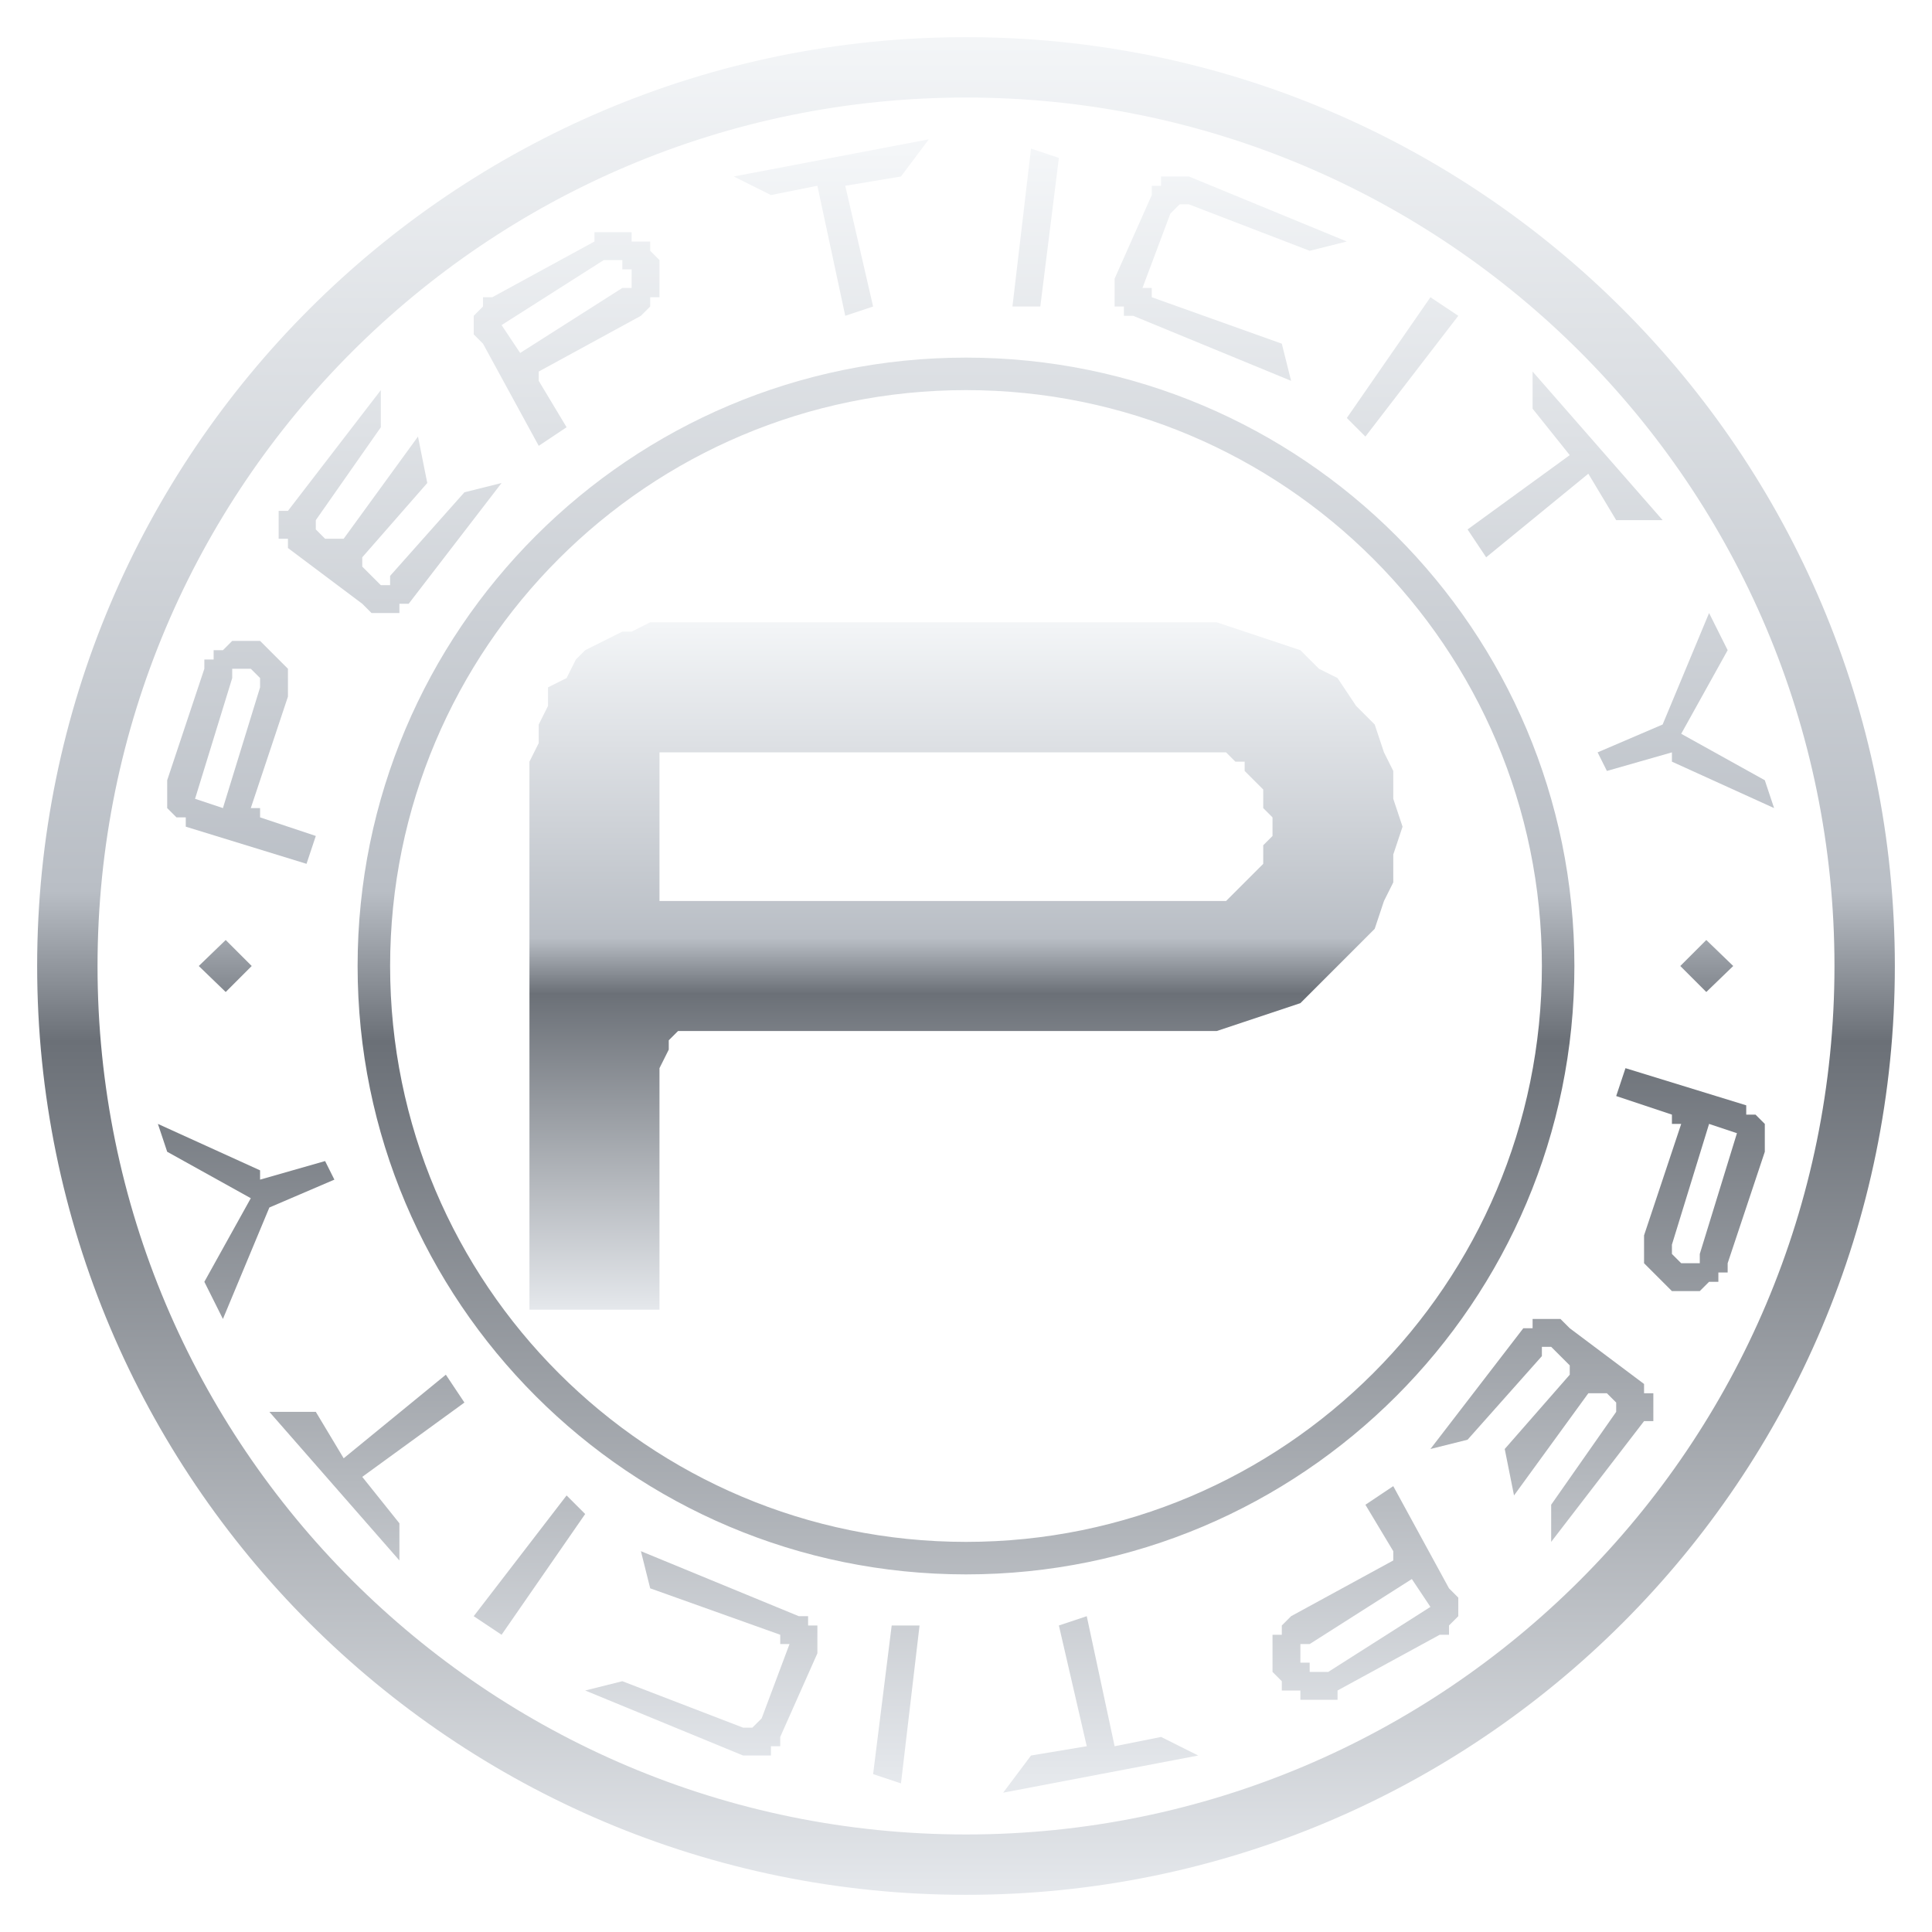
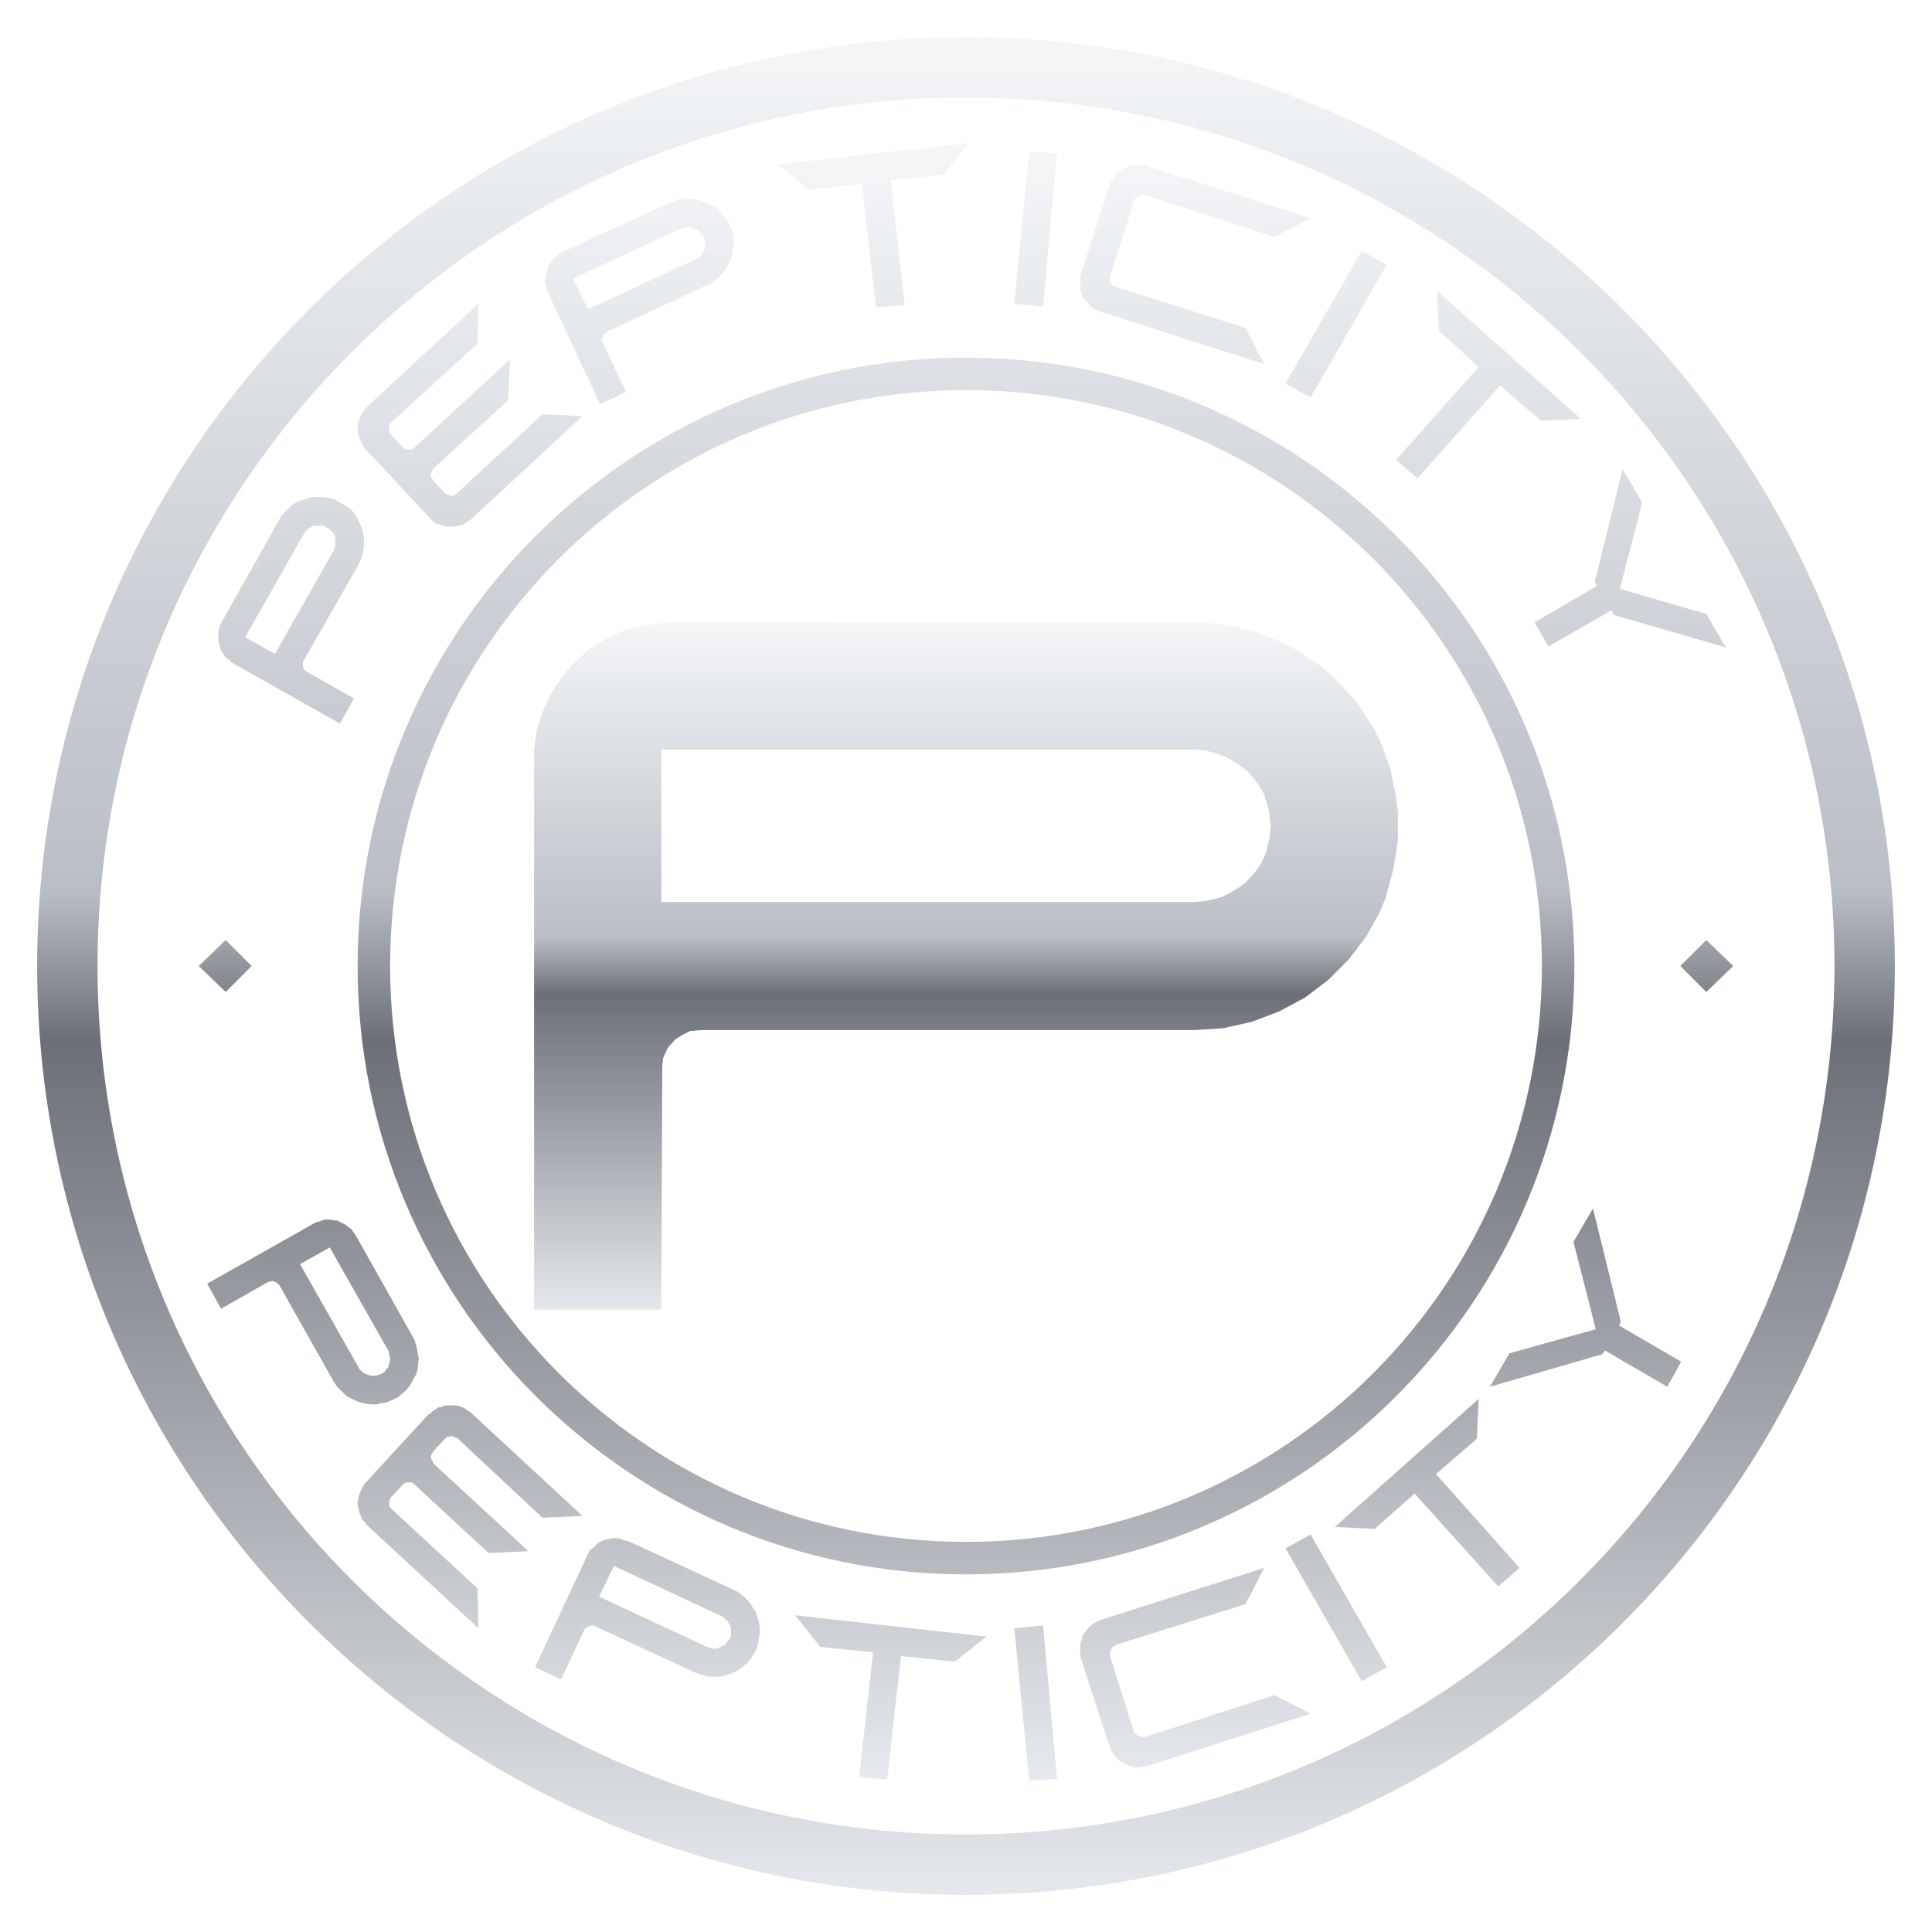
<svg xmlns="http://www.w3.org/2000/svg" viewBox="-1.04 -1.04 2.08 2.08">
  <defs>
    <linearGradient id="g" x1="0" y1="0" x2="0" y2="1">
      <stop offset="0" stop-color="#f4f6f8" />
      <stop offset=".46" stop-color="#b9bec5" />
      <stop offset=".54" stop-color="#6b7077" />
      <stop offset="1" stop-color="#e6e9ed" />
    </linearGradient>
  </defs>
  <path fill="url(#g)" fill-rule="evenodd" d="M1.0 0 A1.0 1.0 0 1 0 -1.0 0 A1.0 1.0 0 1 0 1.0 0ZM0.935 0 A0.935 0.935 0 1 1 -0.935 0 A0.935 0.935 0 1 1 0.935 0ZM0.655 0 A0.655 0.655 0 1 0 -0.655 0 A0.655 0.655 0 1 0 0.655 0ZM0.62 0 A0.62 0.62 0 1 1 -0.62 0 A0.62 0.62 0 1 1 0.62 0Z" />
-   <path fill="url(#g)" d="M-0.84 -0.15 L-0.71 -0.11 L-0.70 -0.14 L-0.76 -0.16 L-0.76 -0.16 L-0.76 -0.16 L-0.76 -0.17 L-0.77 -0.17 L-0.77 -0.17 L-0.77 -0.17 L-0.73 -0.29 L-0.73 -0.29 L-0.73 -0.30 L-0.73 -0.31 L-0.73 -0.31 L-0.73 -0.32 L-0.73 -0.32 L-0.74 -0.33 L-0.74 -0.33 L-0.75 -0.34 L-0.75 -0.34 L-0.76 -0.35 L-0.76 -0.35 L-0.77 -0.35 L-0.77 -0.35 L-0.78 -0.35 L-0.79 -0.35 L-0.79 -0.35 L-0.80 -0.34 L-0.80 -0.34 L-0.81 -0.34 L-0.81 -0.33 L-0.82 -0.33 L-0.82 -0.32 L-0.82 -0.32 L-0.86 -0.20 L-0.86 -0.19 L-0.86 -0.19 L-0.86 -0.18 L-0.86 -0.18 L-0.86 -0.17 L-0.86 -0.17 L-0.86 -0.17 L-0.85 -0.16 L-0.85 -0.16 L-0.85 -0.16 L-0.84 -0.16ZM-0.76 -0.30 L-0.80 -0.17 L-0.83 -0.18 L-0.79 -0.31 L-0.79 -0.31 L-0.79 -0.31 L-0.79 -0.31 L-0.79 -0.31 L-0.79 -0.32 L-0.79 -0.32 L-0.78 -0.32 L-0.78 -0.32 L-0.78 -0.32 L-0.78 -0.32 L-0.77 -0.32 L-0.77 -0.32 L-0.77 -0.32 L-0.77 -0.32 L-0.76 -0.31 L-0.76 -0.31 L-0.76 -0.31 L-0.76 -0.31 L-0.76 -0.31 L-0.76 -0.30 L-0.76 -0.30 L-0.76 -0.30 L-0.76 -0.30ZM-0.63 -0.62 L-0.73 -0.49 L-0.73 -0.49 L-0.74 -0.49 L-0.74 -0.48 L-0.74 -0.48 L-0.74 -0.47 L-0.74 -0.47 L-0.74 -0.47 L-0.74 -0.46 L-0.73 -0.46 L-0.73 -0.45 L-0.73 -0.45 L-0.73 -0.45 L-0.65 -0.39 L-0.64 -0.38 L-0.64 -0.38 L-0.64 -0.38 L-0.63 -0.38 L-0.63 -0.38 L-0.62 -0.38 L-0.62 -0.38 L-0.62 -0.38 L-0.61 -0.38 L-0.61 -0.39 L-0.60 -0.39 L-0.60 -0.39 L-0.50 -0.52 L-0.54 -0.51 L-0.62 -0.42 L-0.62 -0.42 L-0.62 -0.41 L-0.63 -0.41 L-0.63 -0.41 L-0.63 -0.41 L-0.63 -0.41 L-0.63 -0.41 L-0.65 -0.43 L-0.65 -0.43 L-0.65 -0.43 L-0.65 -0.43 L-0.65 -0.43 L-0.65 -0.44 L-0.65 -0.44 L-0.65 -0.44 L-0.58 -0.52 L-0.59 -0.57 L-0.67 -0.46 L-0.68 -0.46 L-0.68 -0.46 L-0.68 -0.45 L-0.68 -0.45 L-0.68 -0.46 L-0.69 -0.46 L-0.70 -0.47 L-0.70 -0.47 L-0.70 -0.47 L-0.70 -0.47 L-0.70 -0.47 L-0.70 -0.48 L-0.70 -0.48 L-0.70 -0.48 L-0.63 -0.58ZM-0.52 -0.67 L-0.46 -0.56 L-0.43 -0.58 L-0.46 -0.63 L-0.46 -0.63 L-0.46 -0.63 L-0.46 -0.63 L-0.46 -0.64 L-0.46 -0.64 L-0.46 -0.64 L-0.35 -0.70 L-0.35 -0.70 L-0.34 -0.71 L-0.34 -0.71 L-0.34 -0.72 L-0.33 -0.72 L-0.33 -0.73 L-0.33 -0.74 L-0.33 -0.74 L-0.33 -0.75 L-0.33 -0.76 L-0.33 -0.76 L-0.34 -0.77 L-0.34 -0.77 L-0.34 -0.78 L-0.35 -0.78 L-0.36 -0.78 L-0.36 -0.79 L-0.37 -0.79 L-0.37 -0.79 L-0.38 -0.79 L-0.39 -0.79 L-0.39 -0.79 L-0.40 -0.79 L-0.40 -0.78 L-0.51 -0.72 L-0.52 -0.72 L-0.52 -0.71 L-0.52 -0.71 L-0.52 -0.71 L-0.53 -0.70 L-0.53 -0.70 L-0.53 -0.69 L-0.53 -0.69 L-0.53 -0.69 L-0.53 -0.68 L-0.53 -0.68ZM-0.37 -0.73 L-0.48 -0.66 L-0.50 -0.69 L-0.39 -0.76 L-0.39 -0.76 L-0.38 -0.76 L-0.38 -0.76 L-0.38 -0.76 L-0.38 -0.76 L-0.37 -0.76 L-0.37 -0.76 L-0.37 -0.76 L-0.37 -0.76 L-0.37 -0.75 L-0.36 -0.75 L-0.36 -0.75 L-0.36 -0.75 L-0.36 -0.75 L-0.36 -0.74 L-0.36 -0.74 L-0.36 -0.74 L-0.36 -0.74 L-0.36 -0.73 L-0.36 -0.73 L-0.36 -0.73 L-0.37 -0.73 L-0.37 -0.73ZM-0.16 -0.84 L-0.13 -0.70 L-0.10 -0.71 L-0.13 -0.84 L-0.07 -0.85 L-0.04 -0.89 L-0.25 -0.85 L-0.21 -0.83ZM0.05 -0.71 L0.08 -0.71 L0.10 -0.87 L0.07 -0.88ZM0.41 -0.78 L0.24 -0.85 L0.24 -0.85 L0.23 -0.85 L0.23 -0.85 L0.22 -0.85 L0.22 -0.85 L0.22 -0.85 L0.21 -0.85 L0.21 -0.84 L0.20 -0.84 L0.20 -0.84 L0.20 -0.83 L0.20 -0.83 L0.16 -0.74 L0.16 -0.73 L0.16 -0.73 L0.16 -0.73 L0.16 -0.72 L0.16 -0.72 L0.16 -0.71 L0.17 -0.71 L0.17 -0.71 L0.17 -0.70 L0.17 -0.70 L0.18 -0.70 L0.18 -0.70 L0.35 -0.63 L0.34 -0.67 L0.20 -0.72 L0.20 -0.72 L0.20 -0.72 L0.20 -0.73 L0.19 -0.73 L0.19 -0.73 L0.19 -0.73 L0.19 -0.73 L0.22 -0.81 L0.23 -0.82 L0.23 -0.82 L0.23 -0.82 L0.23 -0.82 L0.23 -0.82 L0.23 -0.82 L0.23 -0.82 L0.24 -0.82 L0.37 -0.77ZM0.41 -0.59 L0.43 -0.57 L0.53 -0.70 L0.50 -0.72ZM0.65 -0.55 L0.54 -0.47 L0.56 -0.44 L0.67 -0.53 L0.70 -0.48 L0.75 -0.48 L0.61 -0.64 L0.61 -0.60ZM0.75 -0.26 L0.68 -0.23 L0.69 -0.21 L0.76 -0.23 L0.76 -0.22 L0.87 -0.17 L0.86 -0.20 L0.77 -0.25 L0.82 -0.34 L0.80 -0.38 L0.75 -0.26ZM0.826 -0.000 L0.797 0.028 L0.769 0.000 L0.797 -0.028ZM0.84 0.15 L0.71 0.11 L0.70 0.14 L0.76 0.16 L0.76 0.16 L0.76 0.16 L0.76 0.17 L0.77 0.17 L0.77 0.17 L0.77 0.17 L0.73 0.29 L0.73 0.29 L0.73 0.30 L0.73 0.31 L0.73 0.31 L0.73 0.32 L0.73 0.32 L0.74 0.33 L0.74 0.33 L0.75 0.34 L0.75 0.34 L0.76 0.35 L0.76 0.35 L0.77 0.35 L0.77 0.35 L0.78 0.35 L0.79 0.35 L0.79 0.35 L0.80 0.34 L0.80 0.34 L0.81 0.34 L0.81 0.33 L0.82 0.33 L0.82 0.32 L0.82 0.32 L0.86 0.20 L0.86 0.19 L0.86 0.19 L0.86 0.18 L0.86 0.18 L0.86 0.17 L0.86 0.17 L0.86 0.17 L0.85 0.16 L0.85 0.16 L0.85 0.16 L0.84 0.16ZM0.76 0.30 L0.80 0.17 L0.83 0.18 L0.79 0.31 L0.79 0.31 L0.79 0.31 L0.79 0.31 L0.79 0.31 L0.79 0.32 L0.79 0.32 L0.78 0.32 L0.78 0.32 L0.78 0.32 L0.78 0.32 L0.77 0.32 L0.77 0.32 L0.77 0.32 L0.77 0.32 L0.76 0.31 L0.76 0.31 L0.76 0.31 L0.76 0.31 L0.76 0.31 L0.76 0.30 L0.76 0.30 L0.76 0.30 L0.76 0.30ZM0.63 0.62 L0.73 0.49 L0.73 0.49 L0.74 0.49 L0.74 0.48 L0.74 0.48 L0.74 0.47 L0.74 0.47 L0.74 0.47 L0.74 0.46 L0.73 0.46 L0.73 0.45 L0.73 0.45 L0.73 0.45 L0.65 0.39 L0.64 0.38 L0.64 0.38 L0.64 0.38 L0.63 0.38 L0.63 0.38 L0.62 0.38 L0.62 0.38 L0.62 0.38 L0.61 0.38 L0.61 0.39 L0.60 0.39 L0.60 0.39 L0.50 0.52 L0.54 0.51 L0.62 0.42 L0.62 0.42 L0.62 0.41 L0.63 0.41 L0.63 0.41 L0.63 0.41 L0.63 0.41 L0.63 0.41 L0.65 0.43 L0.65 0.43 L0.65 0.43 L0.65 0.43 L0.65 0.43 L0.65 0.44 L0.65 0.44 L0.65 0.44 L0.58 0.52 L0.59 0.57 L0.67 0.46 L0.68 0.46 L0.68 0.46 L0.68 0.45 L0.68 0.45 L0.68 0.46 L0.69 0.46 L0.70 0.47 L0.70 0.47 L0.70 0.47 L0.70 0.47 L0.70 0.47 L0.70 0.48 L0.70 0.48 L0.70 0.48 L0.63 0.58ZM0.52 0.67 L0.46 0.56 L0.43 0.58 L0.46 0.63 L0.46 0.63 L0.46 0.63 L0.46 0.63 L0.46 0.64 L0.46 0.64 L0.46 0.64 L0.35 0.70 L0.35 0.70 L0.34 0.71 L0.34 0.71 L0.34 0.72 L0.33 0.72 L0.33 0.73 L0.33 0.74 L0.33 0.74 L0.33 0.75 L0.33 0.76 L0.33 0.76 L0.34 0.77 L0.34 0.77 L0.34 0.78 L0.35 0.78 L0.36 0.78 L0.36 0.79 L0.37 0.79 L0.37 0.79 L0.38 0.79 L0.39 0.79 L0.39 0.79 L0.40 0.79 L0.40 0.78 L0.51 0.72 L0.52 0.72 L0.52 0.71 L0.52 0.71 L0.52 0.71 L0.53 0.70 L0.53 0.70 L0.53 0.69 L0.53 0.69 L0.53 0.69 L0.53 0.68 L0.53 0.68ZM0.37 0.73 L0.48 0.66 L0.50 0.69 L0.39 0.76 L0.39 0.76 L0.38 0.76 L0.38 0.76 L0.38 0.76 L0.38 0.76 L0.37 0.76 L0.37 0.76 L0.37 0.76 L0.37 0.76 L0.37 0.75 L0.36 0.75 L0.36 0.75 L0.36 0.75 L0.36 0.75 L0.36 0.74 L0.36 0.74 L0.36 0.74 L0.36 0.74 L0.36 0.73 L0.36 0.73 L0.36 0.73 L0.37 0.73 L0.37 0.73ZM0.16 0.84 L0.13 0.70 L0.10 0.71 L0.13 0.84 L0.07 0.85 L0.04 0.89 L0.25 0.85 L0.21 0.83ZM-0.05 0.71 L-0.08 0.71 L-0.10 0.87 L-0.07 0.88ZM-0.41 0.78 L-0.24 0.85 L-0.24 0.85 L-0.23 0.85 L-0.23 0.85 L-0.22 0.85 L-0.22 0.85 L-0.22 0.85 L-0.21 0.85 L-0.21 0.84 L-0.20 0.84 L-0.20 0.84 L-0.20 0.83 L-0.20 0.83 L-0.16 0.74 L-0.16 0.73 L-0.16 0.73 L-0.16 0.73 L-0.16 0.72 L-0.16 0.72 L-0.16 0.71 L-0.17 0.71 L-0.17 0.71 L-0.17 0.70 L-0.17 0.70 L-0.18 0.70 L-0.18 0.70 L-0.35 0.63 L-0.34 0.67 L-0.20 0.72 L-0.20 0.72 L-0.20 0.72 L-0.20 0.73 L-0.19 0.73 L-0.19 0.73 L-0.19 0.73 L-0.19 0.73 L-0.22 0.81 L-0.23 0.82 L-0.23 0.82 L-0.23 0.82 L-0.23 0.82 L-0.23 0.82 L-0.23 0.82 L-0.23 0.82 L-0.24 0.82 L-0.37 0.77ZM-0.41 0.59 L-0.43 0.57 L-0.53 0.70 L-0.50 0.72ZM-0.65 0.55 L-0.54 0.47 L-0.56 0.44 L-0.67 0.53 L-0.70 0.48 L-0.75 0.48 L-0.61 0.64 L-0.61 0.60ZM-0.75 0.26 L-0.68 0.23 L-0.69 0.21 L-0.76 0.23 L-0.76 0.22 L-0.87 0.17 L-0.86 0.20 L-0.77 0.25 L-0.82 0.34 L-0.80 0.38 L-0.75 0.26ZM-0.826 -0.000 L-0.797 -0.028 L-0.769 -0.000 L-0.797 0.028Z" />
-   <path fill="url(#g)" d="M-0.47 -0.22 L-0.47 0.37 L-0.33 0.37 L-0.33 0.11 L-0.32 0.09 L-0.32 0.09 L-0.32 0.08 L-0.31 0.07 L-0.30 0.07 L-0.29 0.07 L0.25 0.07 L0.27 0.07 L0.30 0.06 L0.33 0.05 L0.36 0.04 L0.38 0.02 L0.40 0.00 L0.42 -0.02 L0.44 -0.04 L0.45 -0.07 L0.46 -0.09 L0.46 -0.12 L0.47 -0.15 L0.46 -0.18 L0.46 -0.21 L0.45 -0.23 L0.44 -0.26 L0.42 -0.28 L0.40 -0.31 L0.38 -0.32 L0.36 -0.34 L0.33 -0.35 L0.30 -0.36 L0.27 -0.37 L0.25 -0.37 L-0.32 -0.37 L-0.34 -0.37 L-0.36 -0.36 L-0.37 -0.36 L-0.39 -0.35 L-0.41 -0.34 L-0.42 -0.33 L-0.43 -0.31 L-0.45 -0.30 L-0.45 -0.28 L-0.46 -0.26 L-0.46 -0.24ZM0.25 -0.07 L-0.33 -0.07 L-0.33 -0.23 L0.25 -0.23 L0.26 -0.23 L0.27 -0.23 L0.28 -0.23 L0.29 -0.22 L0.30 -0.22 L0.30 -0.21 L0.31 -0.20 L0.32 -0.19 L0.32 -0.18 L0.32 -0.17 L0.33 -0.16 L0.33 -0.15 L0.33 -0.14 L0.32 -0.13 L0.32 -0.12 L0.32 -0.11 L0.31 -0.10 L0.30 -0.09 L0.30 -0.09 L0.29 -0.08 L0.28 -0.07 L0.27 -0.07 L0.26 -0.07Z" />
+   <path fill="url(#g)" d="M-0.674 -0.261 L-0.659 -0.288 L-0.71 -0.317 L-0.711 -0.318 L-0.713 -0.32 L-0.714 -0.323 L-0.714 -0.325 L-0.714 -0.327 L-0.713 -0.329 L-0.654 -0.432 L-0.651 -0.439 L-0.649 -0.445 L-0.648 -0.452 L-0.648 -0.459 L-0.649 -0.466 L-0.651 -0.473 L-0.654 -0.479 L-0.657 -0.485 L-0.659 -0.488 L-0.664 -0.493 L-0.67 -0.497 L-0.676 -0.5 L-0.679 -0.502 L-0.686 -0.504 L-0.693 -0.505 L-0.696 -0.505 L-0.703 -0.505 L-0.707 -0.504 L-0.713 -0.502 L-0.717 -0.501 L-0.723 -0.498 L-0.726 -0.496 L-0.731 -0.491 L-0.736 -0.486 L-0.738 -0.483 L-0.801 -0.371 L-0.803 -0.367 L-0.804 -0.364 L-0.805 -0.36 L-0.805 -0.355 L-0.805 -0.35 L-0.804 -0.346 L-0.803 -0.344 L-0.802 -0.339 L-0.8 -0.337 L-0.798 -0.333 L-0.794 -0.33 L-0.791 -0.327ZM-0.681 -0.447 L-0.744 -0.336 L-0.776 -0.354 L-0.713 -0.465 L-0.711 -0.467 L-0.71 -0.469 L-0.708 -0.471 L-0.704 -0.473 L-0.702 -0.474 L-0.698 -0.474 L-0.695 -0.474 L-0.692 -0.474 L-0.688 -0.472 L-0.686 -0.471 L-0.683 -0.468 L-0.681 -0.466 L-0.68 -0.464 L-0.679 -0.46 L-0.679 -0.457 L-0.679 -0.453 L-0.68 -0.45ZM-0.525 -0.713 L-0.646 -0.601 L-0.647 -0.599 L-0.65 -0.596 L-0.652 -0.591 L-0.654 -0.587 L-0.655 -0.582 L-0.655 -0.578 L-0.655 -0.575 L-0.654 -0.571 L-0.653 -0.568 L-0.651 -0.564 L-0.65 -0.562 L-0.648 -0.558 L-0.646 -0.556 L-0.577 -0.482 L-0.574 -0.479 L-0.57 -0.476 L-0.565 -0.475 L-0.563 -0.474 L-0.558 -0.473 L-0.556 -0.473 L-0.551 -0.473 L-0.547 -0.474 L-0.545 -0.474 L-0.54 -0.476 L-0.536 -0.479 L-0.534 -0.48 L-0.413 -0.592 L-0.456 -0.594 L-0.548 -0.509 L-0.55 -0.507 L-0.552 -0.507 L-0.553 -0.506 L-0.555 -0.506 L-0.557 -0.507 L-0.559 -0.508 L-0.56 -0.508 L-0.574 -0.523 L-0.575 -0.525 L-0.576 -0.527 L-0.576 -0.53 L-0.575 -0.532 L-0.574 -0.534 L-0.573 -0.536 L-0.493 -0.609 L-0.491 -0.653 L-0.594 -0.558 L-0.595 -0.557 L-0.597 -0.556 L-0.6 -0.556 L-0.602 -0.556 L-0.605 -0.557 L-0.607 -0.559 L-0.619 -0.572 L-0.62 -0.573 L-0.621 -0.575 L-0.621 -0.577 L-0.621 -0.579 L-0.621 -0.58 L-0.621 -0.582 L-0.62 -0.584 L-0.619 -0.585 L-0.526 -0.67ZM-0.394 -0.605 L-0.366 -0.618 L-0.391 -0.671 L-0.392 -0.673 L-0.392 -0.676 L-0.391 -0.678 L-0.39 -0.68 L-0.388 -0.682 L-0.386 -0.683 L-0.279 -0.733 L-0.273 -0.736 L-0.267 -0.741 L-0.262 -0.746 L-0.258 -0.751 L-0.255 -0.757 L-0.252 -0.764 L-0.251 -0.771 L-0.25 -0.778 L-0.25 -0.781 L-0.251 -0.788 L-0.253 -0.795 L-0.256 -0.801 L-0.258 -0.804 L-0.262 -0.809 L-0.267 -0.814 L-0.27 -0.817 L-0.276 -0.82 L-0.279 -0.822 L-0.286 -0.824 L-0.289 -0.825 L-0.296 -0.826 L-0.299 -0.826 L-0.306 -0.826 L-0.313 -0.824 L-0.316 -0.823 L-0.434 -0.769 L-0.438 -0.767 L-0.44 -0.765 L-0.443 -0.762 L-0.446 -0.759 L-0.449 -0.755 L-0.451 -0.75 L-0.451 -0.748 L-0.452 -0.744 L-0.453 -0.741 L-0.453 -0.737 L-0.452 -0.732 L-0.451 -0.727ZM-0.291 -0.761 L-0.407 -0.707 L-0.423 -0.74 L-0.307 -0.794 L-0.304 -0.795 L-0.302 -0.795 L-0.299 -0.796 L-0.295 -0.795 L-0.293 -0.794 L-0.289 -0.793 L-0.287 -0.791 L-0.285 -0.788 L-0.282 -0.785 L-0.282 -0.783 L-0.281 -0.779 L-0.281 -0.776 L-0.281 -0.773 L-0.282 -0.77 L-0.284 -0.767 L-0.286 -0.764 L-0.289 -0.762ZM-0.112 -0.842 L-0.097 -0.709 L-0.066 -0.712 L-0.081 -0.846 L-0.024 -0.852 L0.003 -0.886 L-0.203 -0.863 L-0.169 -0.836ZM0.052 -0.713 L0.083 -0.71 L0.098 -0.875 L0.068 -0.877ZM0.371 -0.805 L0.196 -0.861 L0.191 -0.862 L0.186 -0.863 L0.182 -0.863 L0.177 -0.862 L0.175 -0.861 L0.171 -0.859 L0.169 -0.858 L0.165 -0.855 L0.163 -0.854 L0.161 -0.852 L0.158 -0.848 L0.157 -0.846 L0.155 -0.842 L0.123 -0.743 L0.123 -0.739 L0.123 -0.734 L0.123 -0.729 L0.124 -0.725 L0.125 -0.723 L0.127 -0.718 L0.129 -0.716 L0.132 -0.713 L0.133 -0.711 L0.137 -0.708 L0.141 -0.706 L0.143 -0.705 L0.321 -0.648 L0.301 -0.687 L0.162 -0.731 L0.159 -0.732 L0.157 -0.734 L0.156 -0.736 L0.155 -0.738 L0.155 -0.74 L0.155 -0.742 L0.181 -0.824 L0.182 -0.826 L0.183 -0.827 L0.185 -0.829 L0.186 -0.829 L0.187 -0.83 L0.189 -0.83 L0.191 -0.83 L0.193 -0.83 L0.332 -0.785ZM0.344 -0.627 L0.371 -0.612 L0.453 -0.755 L0.426 -0.77ZM0.552 -0.645 L0.463 -0.545 L0.486 -0.525 L0.575 -0.625 L0.619 -0.587 L0.662 -0.589 L0.507 -0.727 L0.509 -0.684ZM0.679 -0.409 L0.612 -0.37 L0.627 -0.344 L0.695 -0.383 L0.697 -0.378 L0.818 -0.343 L0.797 -0.379 L0.704 -0.406 L0.728 -0.499 L0.707 -0.535 L0.677 -0.414ZM-0.817 0.342 L-0.802 0.369 L-0.751 0.34 L-0.75 0.34 L-0.747 0.339 L-0.744 0.34 L-0.742 0.341 L-0.741 0.342 L-0.739 0.344 L-0.681 0.447 L-0.677 0.453 L-0.672 0.458 L-0.667 0.463 L-0.661 0.466 L-0.655 0.469 L-0.648 0.471 L-0.641 0.472 L-0.634 0.472 L-0.631 0.471 L-0.624 0.47 L-0.617 0.467 L-0.611 0.464 L-0.609 0.462 L-0.603 0.457 L-0.599 0.452 L-0.597 0.449 L-0.594 0.443 L-0.592 0.44 L-0.59 0.433 L-0.59 0.429 L-0.589 0.422 L-0.59 0.419 L-0.591 0.412 L-0.593 0.405 L-0.594 0.402 L-0.657 0.29 L-0.66 0.286 L-0.661 0.284 L-0.665 0.281 L-0.669 0.278 L-0.673 0.276 L-0.677 0.274 L-0.68 0.274 L-0.684 0.273 L-0.687 0.273 L-0.691 0.273 L-0.696 0.275 L-0.7 0.276ZM-0.654 0.432 L-0.717 0.321 L-0.685 0.303 L-0.622 0.414 L-0.621 0.416 L-0.621 0.419 L-0.62 0.422 L-0.62 0.425 L-0.621 0.428 L-0.622 0.432 L-0.624 0.434 L-0.626 0.437 L-0.629 0.439 L-0.632 0.44 L-0.635 0.441 L-0.638 0.441 L-0.641 0.441 L-0.644 0.44 L-0.647 0.439 L-0.65 0.437 L-0.653 0.434ZM-0.413 0.592 L-0.534 0.48 L-0.536 0.479 L-0.54 0.476 L-0.545 0.474 L-0.549 0.473 L-0.554 0.473 L-0.558 0.473 L-0.561 0.473 L-0.565 0.475 L-0.568 0.475 L-0.572 0.478 L-0.574 0.479 L-0.577 0.482 L-0.579 0.483 L-0.648 0.558 L-0.65 0.562 L-0.652 0.566 L-0.654 0.571 L-0.654 0.573 L-0.655 0.578 L-0.655 0.58 L-0.654 0.585 L-0.653 0.589 L-0.652 0.591 L-0.65 0.596 L-0.647 0.599 L-0.646 0.601 L-0.525 0.713 L-0.526 0.67 L-0.618 0.585 L-0.62 0.583 L-0.621 0.581 L-0.621 0.58 L-0.621 0.578 L-0.621 0.576 L-0.62 0.574 L-0.62 0.573 L-0.606 0.558 L-0.605 0.557 L-0.602 0.556 L-0.6 0.556 L-0.597 0.556 L-0.595 0.557 L-0.594 0.558 L-0.514 0.632 L-0.471 0.63 L-0.573 0.536 L-0.574 0.534 L-0.575 0.532 L-0.576 0.53 L-0.576 0.527 L-0.575 0.525 L-0.573 0.522 L-0.561 0.509 L-0.56 0.508 L-0.558 0.507 L-0.556 0.507 L-0.555 0.506 L-0.553 0.506 L-0.551 0.507 L-0.55 0.508 L-0.548 0.508 L-0.456 0.594ZM-0.464 0.755 L-0.436 0.768 L-0.411 0.715 L-0.41 0.713 L-0.408 0.712 L-0.406 0.711 L-0.404 0.71 L-0.402 0.71 L-0.399 0.711 L-0.291 0.761 L-0.285 0.763 L-0.278 0.765 L-0.271 0.765 L-0.264 0.765 L-0.257 0.763 L-0.251 0.761 L-0.245 0.758 L-0.239 0.753 L-0.236 0.751 L-0.232 0.746 L-0.228 0.74 L-0.225 0.734 L-0.224 0.73 L-0.223 0.724 L-0.222 0.717 L-0.222 0.713 L-0.223 0.706 L-0.224 0.703 L-0.226 0.696 L-0.228 0.693 L-0.232 0.687 L-0.234 0.684 L-0.239 0.679 L-0.244 0.675 L-0.247 0.673 L-0.364 0.619 L-0.369 0.618 L-0.371 0.617 L-0.376 0.616 L-0.38 0.616 L-0.385 0.617 L-0.39 0.618 L-0.392 0.619 L-0.396 0.621 L-0.398 0.623 L-0.401 0.626 L-0.405 0.629 L-0.407 0.633ZM-0.279 0.733 L-0.395 0.679 L-0.379 0.646 L-0.263 0.7 L-0.261 0.701 L-0.259 0.703 L-0.257 0.705 L-0.255 0.708 L-0.254 0.71 L-0.253 0.714 L-0.253 0.716 L-0.253 0.72 L-0.254 0.724 L-0.256 0.726 L-0.258 0.729 L-0.26 0.731 L-0.262 0.732 L-0.266 0.734 L-0.268 0.735 L-0.272 0.735 L-0.276 0.734ZM-0.1 0.739 L-0.115 0.873 L-0.085 0.876 L-0.07 0.743 L-0.012 0.749 L0.022 0.722 L-0.184 0.699 L-0.157 0.733ZM0.068 0.877 L0.098 0.875 L0.083 0.71 L0.052 0.713ZM0.321 0.648 L0.145 0.704 L0.141 0.706 L0.137 0.708 L0.133 0.711 L0.13 0.715 L0.129 0.716 L0.126 0.72 L0.125 0.723 L0.124 0.727 L0.123 0.729 L0.123 0.732 L0.123 0.736 L0.123 0.739 L0.123 0.743 L0.155 0.842 L0.157 0.846 L0.16 0.85 L0.163 0.854 L0.167 0.857 L0.169 0.858 L0.173 0.86 L0.175 0.861 L0.179 0.862 L0.182 0.863 L0.186 0.863 L0.191 0.862 L0.193 0.862 L0.371 0.805 L0.332 0.785 L0.193 0.83 L0.191 0.83 L0.188 0.83 L0.186 0.829 L0.184 0.828 L0.182 0.826 L0.181 0.825 L0.155 0.743 L0.155 0.741 L0.155 0.739 L0.156 0.737 L0.156 0.736 L0.157 0.735 L0.158 0.733 L0.16 0.732 L0.161 0.731 L0.301 0.687ZM0.426 0.77 L0.453 0.755 L0.371 0.612 L0.344 0.627ZM0.483 0.568 L0.573 0.668 L0.596 0.648 L0.506 0.547 L0.55 0.509 L0.552 0.466 L0.397 0.604 L0.44 0.606ZM0.688 0.414 L0.755 0.453 L0.77 0.426 L0.703 0.387 L0.705 0.383 L0.675 0.261 L0.654 0.297 L0.678 0.391 L0.585 0.417 L0.564 0.453 L0.685 0.418ZM0.826 -0 L0.797 0.028 L0.769 0 L0.797 -0.028ZM-0.826 -0 L-0.797 -0.028 L-0.769 -0 L-0.797 0.028Z" />
+   <path fill="url(#g)" d="M-0.465 0.37 L-0.328 0.37 L-0.327 0.108 L-0.326 0.099 L-0.321 0.088 L-0.313 0.079 L-0.305 0.074 L-0.297 0.07 L-0.285 0.069 L0.246 0.069 L0.277 0.067 L0.308 0.06 L0.337 0.049 L0.365 0.034 L0.39 0.015 L0.412 -0.007 L0.431 -0.032 L0.446 -0.059 L0.452 -0.074 L0.46 -0.104 L0.465 -0.135 L0.465 -0.166 L0.463 -0.182 L0.457 -0.212 L0.446 -0.242 L0.439 -0.256 L0.422 -0.282 L0.412 -0.294 L0.39 -0.316 L0.378 -0.326 L0.351 -0.343 L0.337 -0.35 L0.308 -0.361 L0.277 -0.368 L0.262 -0.369 L-0.317 -0.37 L-0.338 -0.368 L-0.348 -0.367 L-0.369 -0.361 L-0.388 -0.352 L-0.406 -0.341 L-0.421 -0.327 L-0.429 -0.319 L-0.441 -0.302 L-0.447 -0.293 L-0.456 -0.274 L-0.462 -0.254 L-0.465 -0.233ZM0.246 -0.069 L-0.328 -0.069 L-0.328 -0.233 L0.246 -0.233 L0.258 -0.232 L0.269 -0.229 L0.28 -0.225 L0.295 -0.216 L0.304 -0.209 L0.315 -0.195 L0.321 -0.185 L0.326 -0.168 L0.328 -0.151 L0.327 -0.139 L0.323 -0.122 L0.318 -0.111 L0.312 -0.102 L0.3 -0.089 L0.29 -0.082 L0.275 -0.074 L0.258 -0.07Z" />
</svg>
